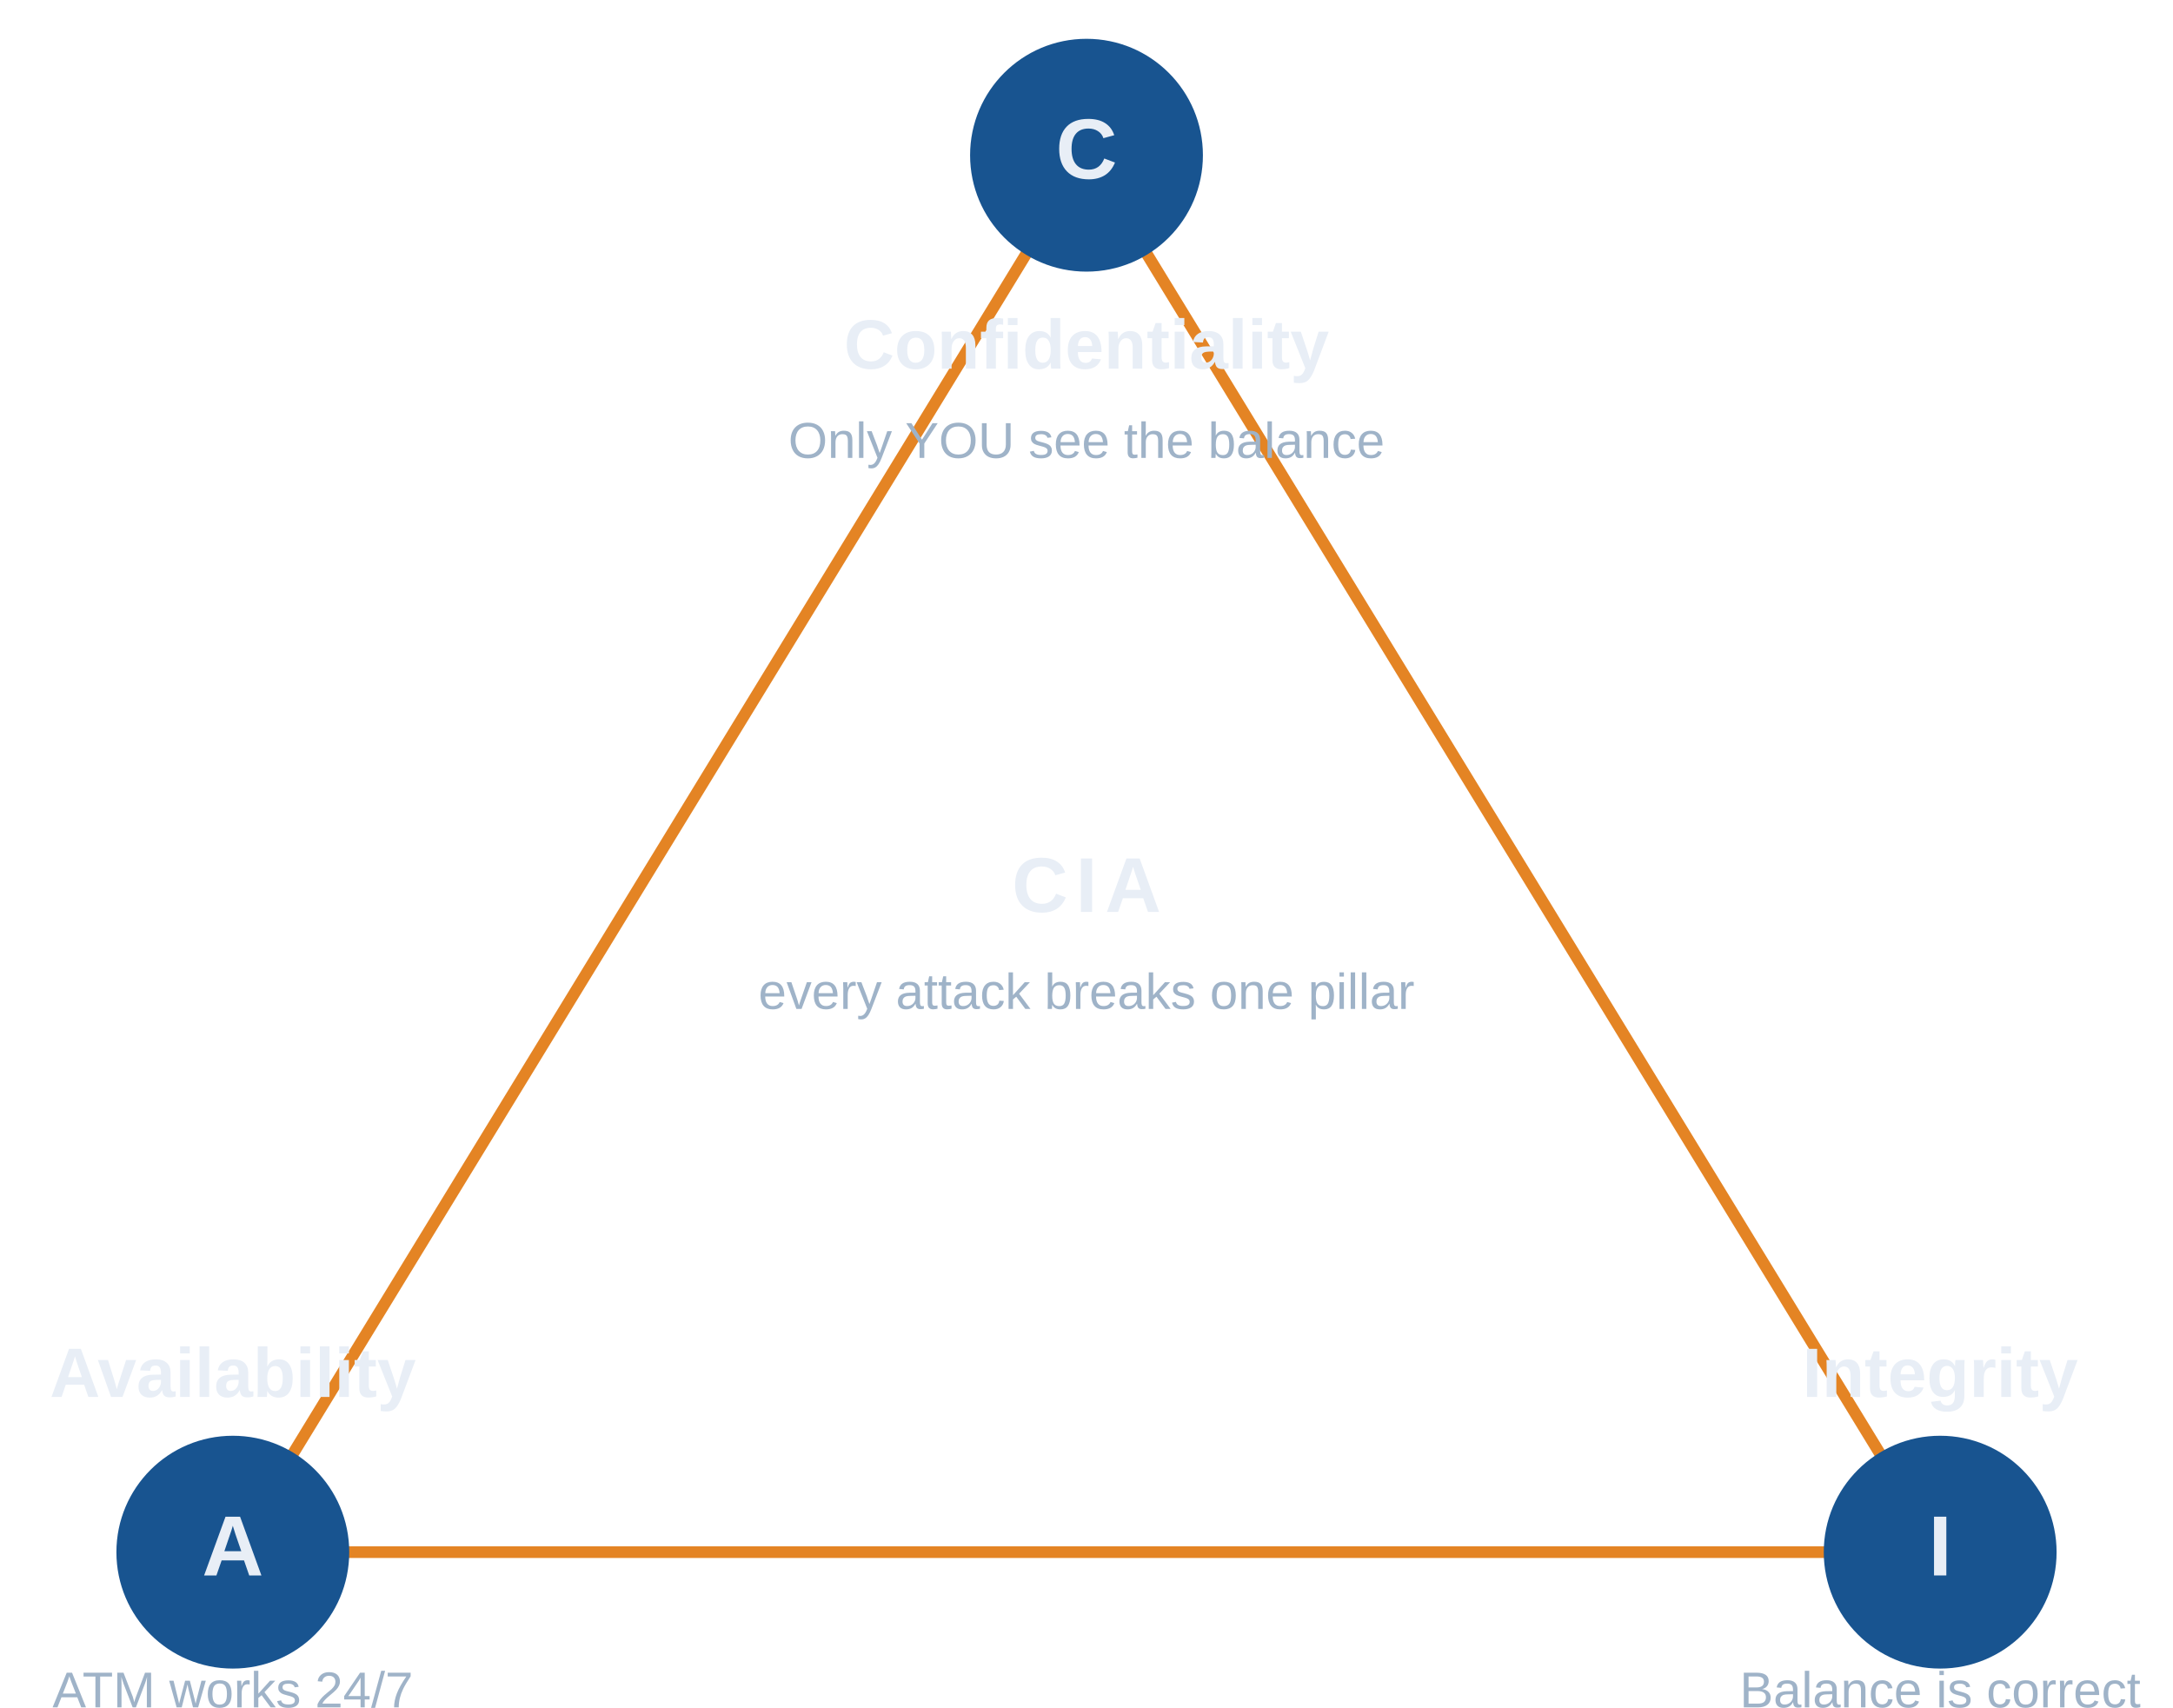
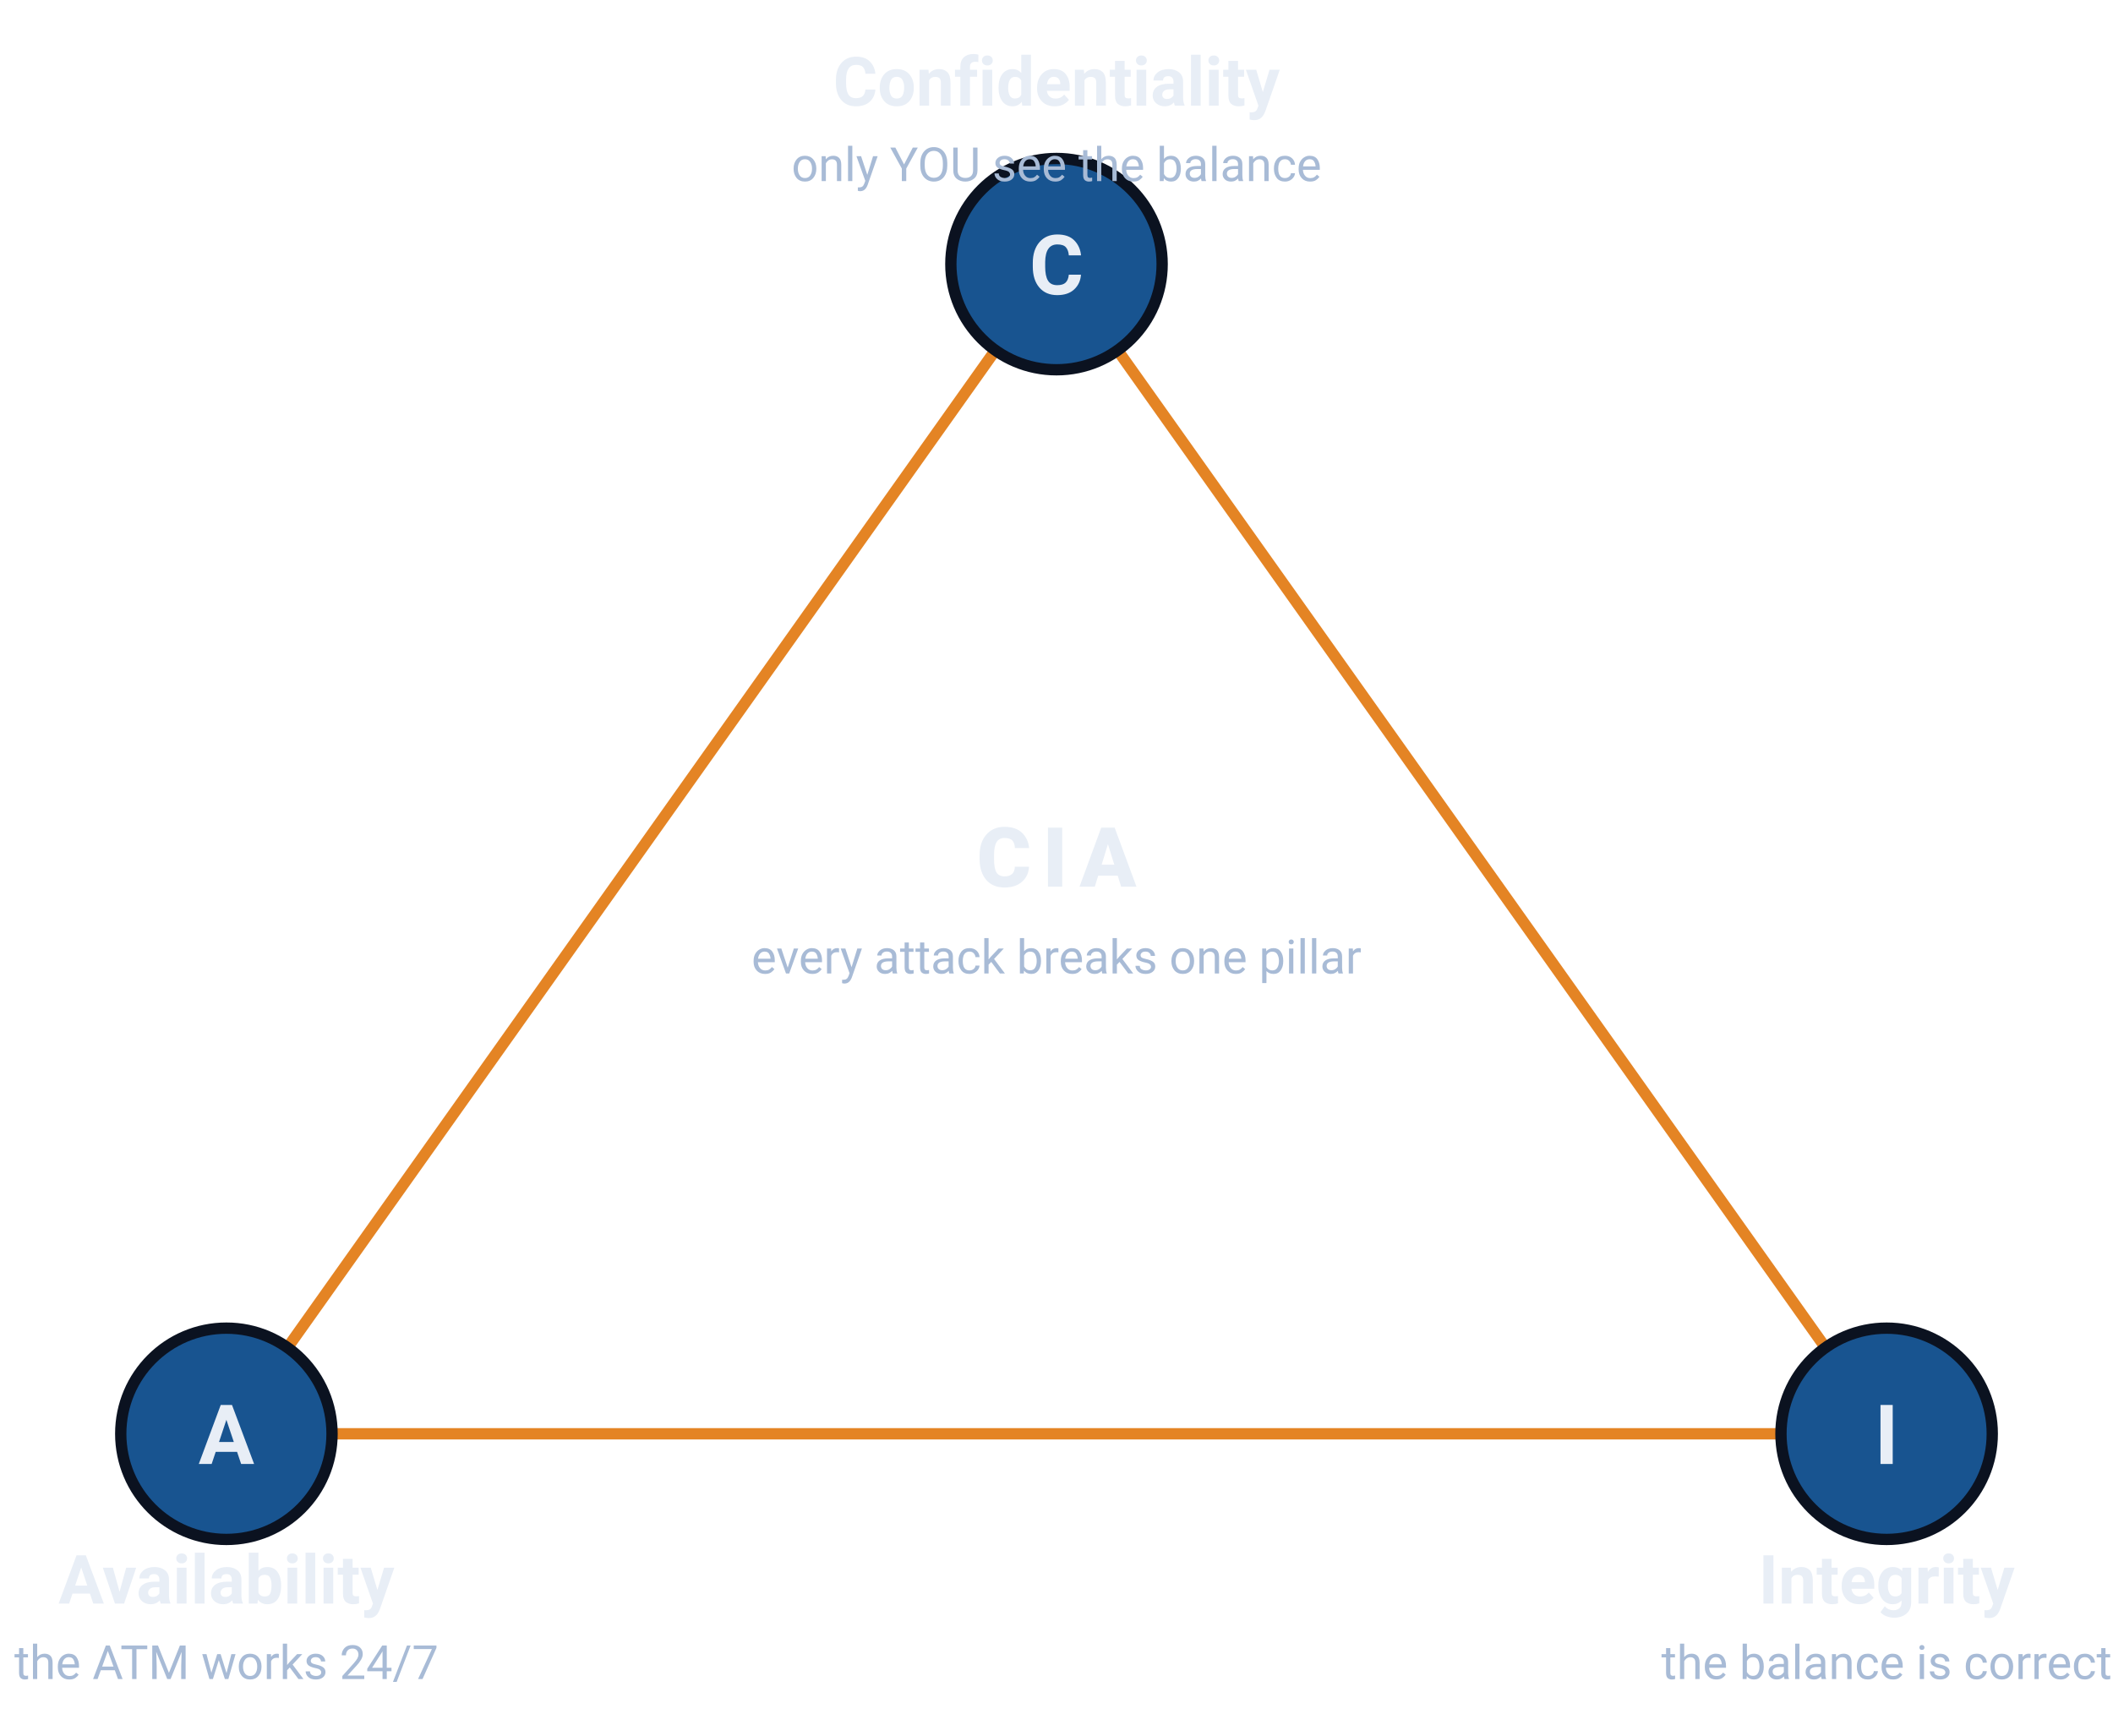
- <svg xmlns="http://www.w3.org/2000/svg" viewBox="0 0 560 440" role="img" aria-label="CIA triad with bank-account analogy">
-   <defs>
-     <style>
- .t{fill:#e8eef6;font-family:system-ui,Segoe UI,Arial,sans-serif}
- .m{fill:#9fb3c8;font-family:system-ui,Segoe UI,Arial,sans-serif}
- .edge{fill:none;stroke:#E48424;stroke-width:3}
- </style>
-   </defs>
-   <polygon class="edge" points="280,40 500,400 60,400" />
-   <circle cx="280" cy="40" r="30" fill="#185490" />
-   <circle cx="500" cy="400" r="30" fill="#185490" />
-   <circle cx="60" cy="400" r="30" fill="#185490" />
-   <text class="t" x="280" y="46" text-anchor="middle" font-size="22" font-weight="700">C</text>
-   <text class="t" x="500" y="406" text-anchor="middle" font-size="22" font-weight="700">I</text>
-   <text class="t" x="60" y="406" text-anchor="middle" font-size="22" font-weight="700">A</text>
-   <text class="t" x="280" y="95" text-anchor="middle" font-size="18" font-weight="700">Confidentiality</text>
-   <text class="m" x="280" y="118" text-anchor="middle" font-size="13">Only YOU see the balance</text>
-   <text class="t" x="500" y="360" text-anchor="middle" font-size="18" font-weight="700">Integrity</text>
-   <text class="m" x="500" y="440" text-anchor="middle" font-size="13">Balance is correct</text>
-   <text class="t" x="60" y="360" text-anchor="middle" font-size="18" font-weight="700">Availability</text>
-   <text class="m" x="60" y="440" text-anchor="middle" font-size="13">ATM works 24/7</text>
-   <text class="t" x="280" y="235" text-anchor="middle" font-size="20" font-weight="800" letter-spacing="2">CIA</text>
-   <text class="m" x="280" y="260" text-anchor="middle" font-size="13">every attack breaks one pillar</text>
+ <svg xmlns="http://www.w3.org/2000/svg" viewBox="0 0 560 460" role="img" aria-label="CIA triad with the bank-account analogy">
+   <polygon points="280,70 500,380 60,380" fill="none" stroke="#E48424" stroke-width="3" stroke-linejoin="round" />
+   <circle cx="280" cy="70" r="28" fill="#185490" stroke="#0b1220" stroke-width="3" />
+   <text x="280" y="78" text-anchor="middle" font-size="22" font-weight="700" fill="#e8eef6" font-family="system-ui, 'Segoe UI', Roboto, Arial, sans-serif">C</text>
+   <circle cx="500" cy="380" r="28" fill="#185490" stroke="#0b1220" stroke-width="3" />
+   <text x="500" y="388" text-anchor="middle" font-size="22" font-weight="700" fill="#e8eef6" font-family="system-ui, 'Segoe UI', Roboto, Arial, sans-serif">I</text>
+   <circle cx="60" cy="380" r="28" fill="#185490" stroke="#0b1220" stroke-width="3" />
+   <text x="60" y="388" text-anchor="middle" font-size="22" font-weight="700" fill="#e8eef6" font-family="system-ui, 'Segoe UI', Roboto, Arial, sans-serif">A</text>
+   <text x="280" y="28" text-anchor="middle" font-size="18" font-weight="700" fill="#e8eef6" font-family="system-ui, 'Segoe UI', Roboto, Arial, sans-serif">Confidentiality</text>
+   <text x="280" y="48" text-anchor="middle" font-size="12.5" font-weight="400" fill="#a8bbd6" font-family="system-ui, 'Segoe UI', Roboto, Arial, sans-serif">only YOU see the balance</text>
+   <text x="500" y="425" text-anchor="middle" font-size="18" font-weight="700" fill="#e8eef6" font-family="system-ui, 'Segoe UI', Roboto, Arial, sans-serif">Integrity</text>
+   <text x="500" y="445" text-anchor="middle" font-size="12.5" font-weight="400" fill="#a8bbd6" font-family="system-ui, 'Segoe UI', Roboto, Arial, sans-serif">the balance is correct</text>
+   <text x="60" y="425" text-anchor="middle" font-size="18" font-weight="700" fill="#e8eef6" font-family="system-ui, 'Segoe UI', Roboto, Arial, sans-serif">Availability</text>
+   <text x="60" y="445" text-anchor="middle" font-size="12.5" font-weight="400" fill="#a8bbd6" font-family="system-ui, 'Segoe UI', Roboto, Arial, sans-serif">the ATM works 24/7</text>
+   <text x="280" y="235" text-anchor="middle" font-size="22" font-weight="800" fill="#e8eef6" font-family="system-ui, 'Segoe UI', Roboto, Arial, sans-serif" letter-spacing="3">CIA</text>
+   <text x="280" y="258" text-anchor="middle" font-size="12.5" font-weight="400" fill="#a8bbd6" font-family="system-ui, 'Segoe UI', Roboto, Arial, sans-serif">every attack breaks one pillar</text>
</svg>
